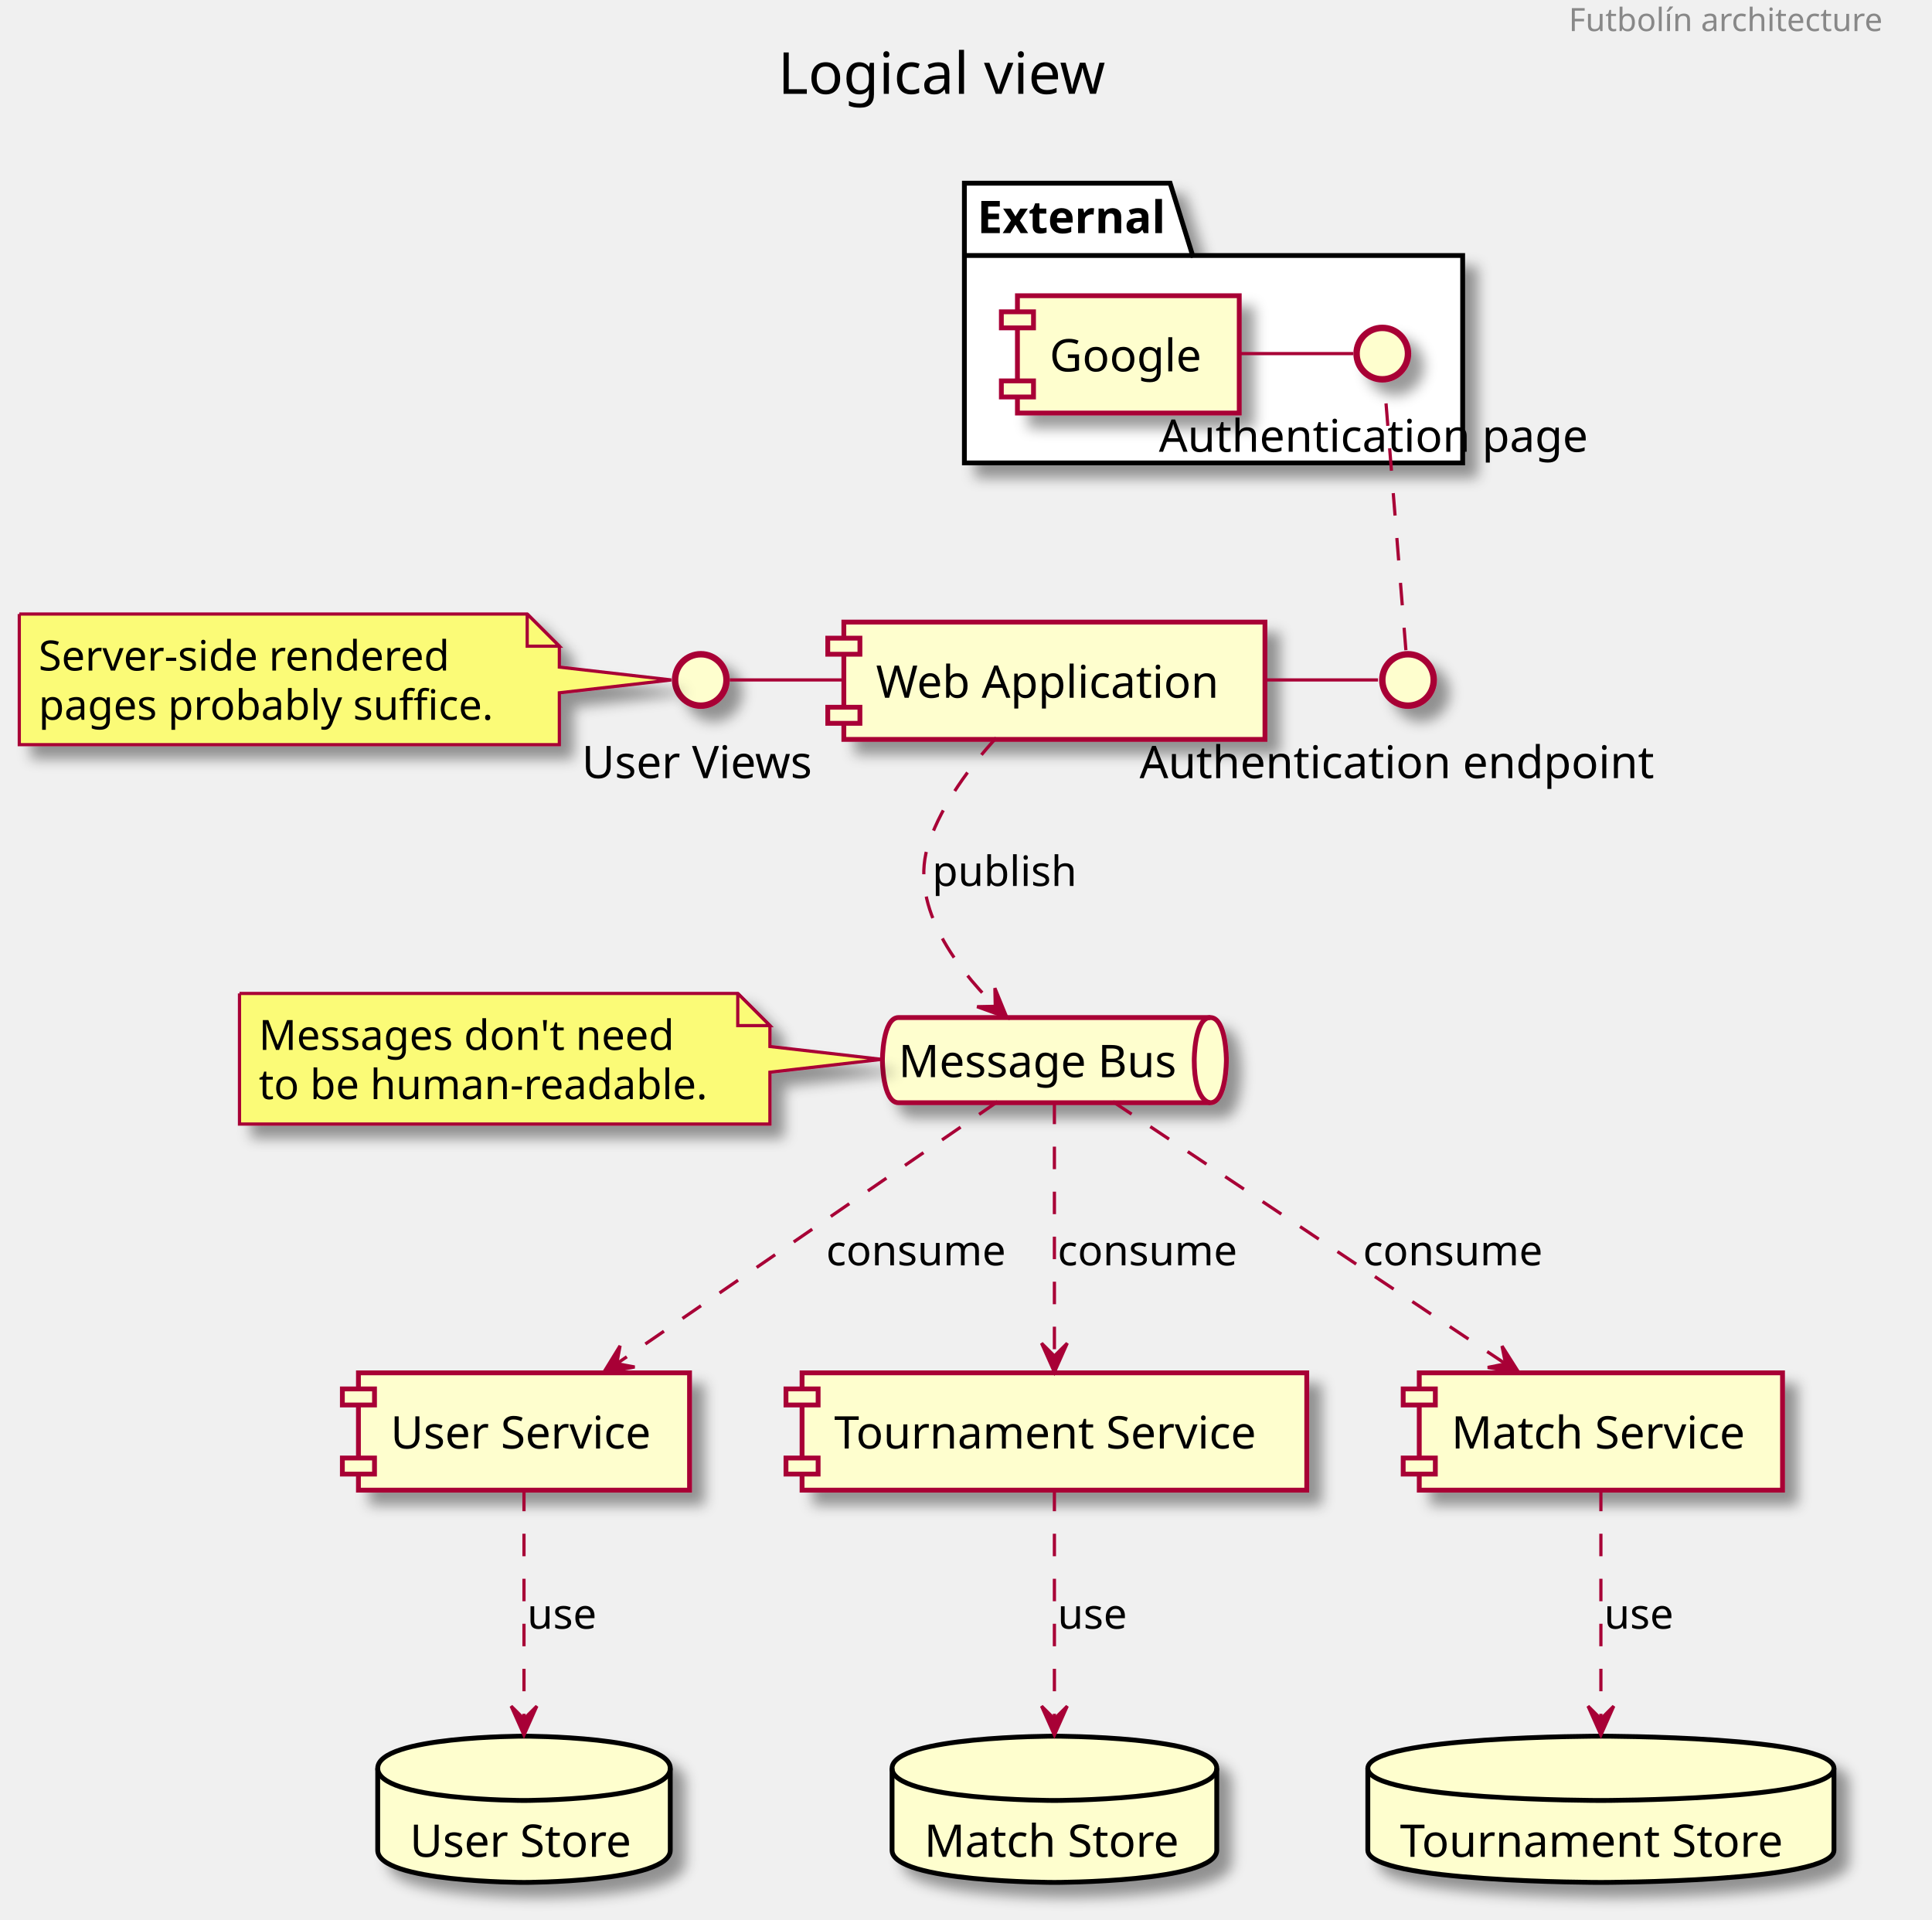
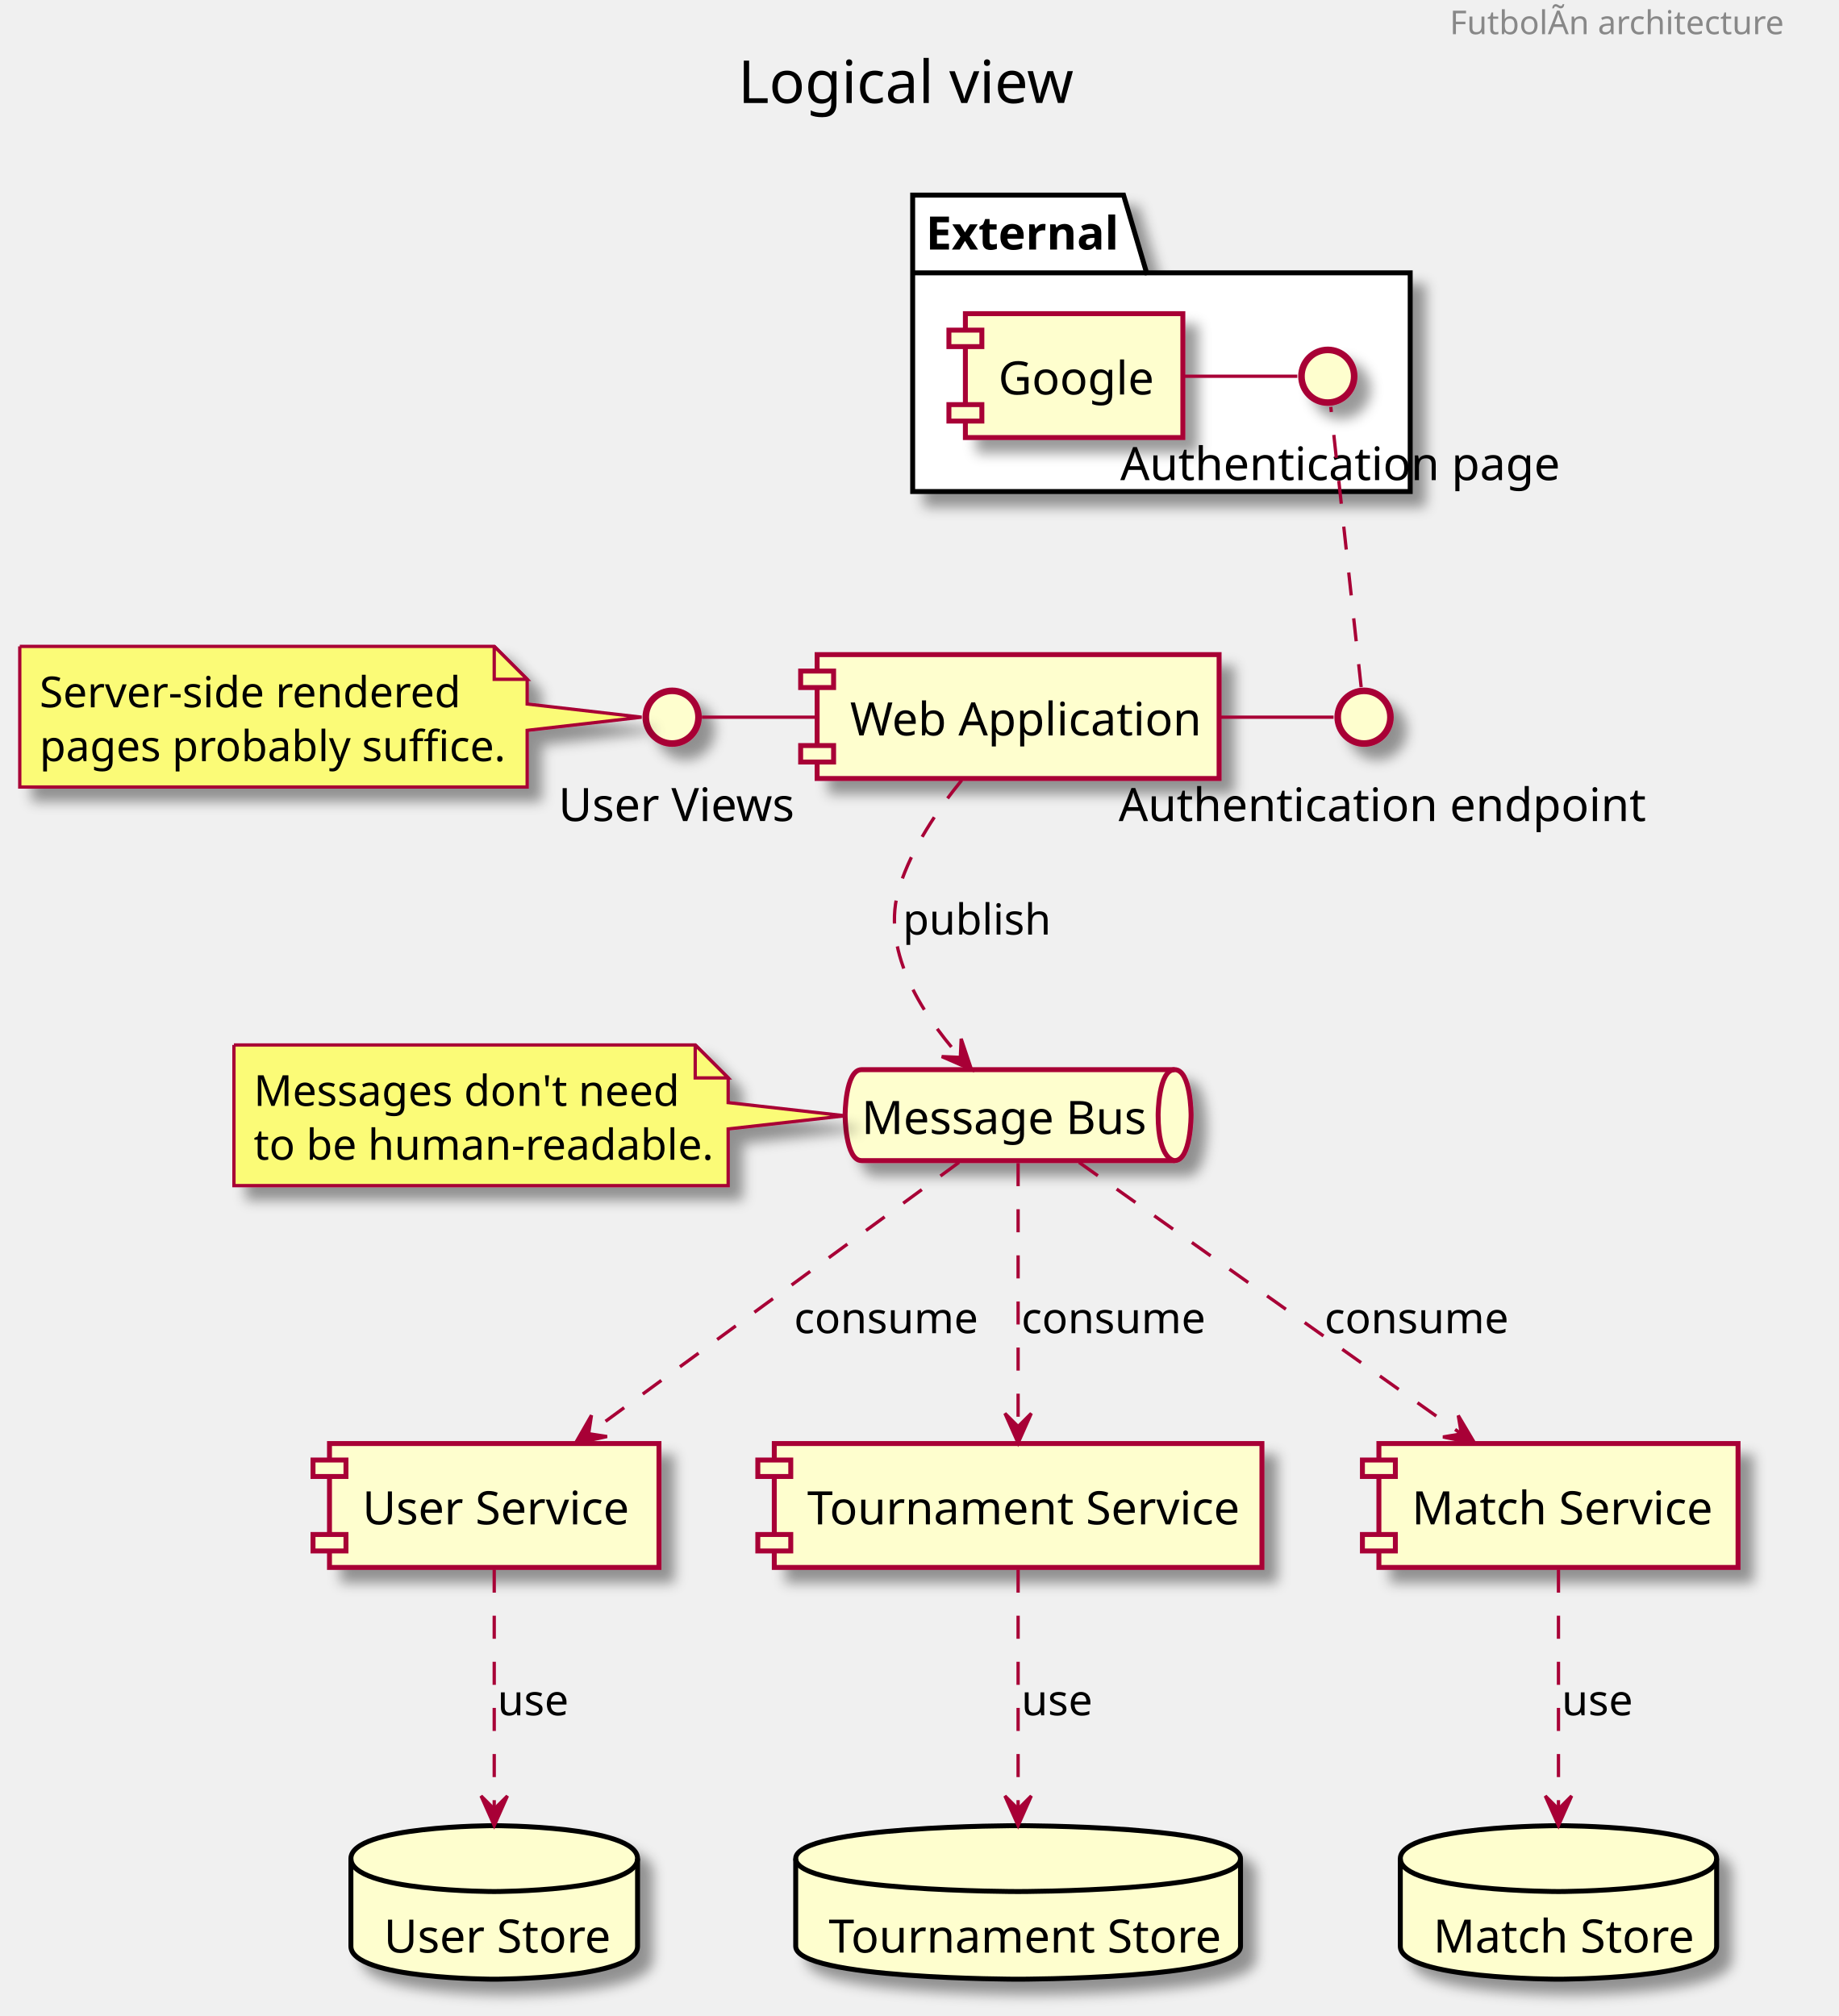
- <svg xmlns="http://www.w3.org/2000/svg" contentScriptType="application/ecmascript" contentStyleType="text/css" height="597px" preserveAspectRatio="none" style="width:601px;height:597px;" version="1.1" viewBox="0 0 601 597" width="601px" zoomAndPan="magnify">
+ <svg xmlns="http://www.w3.org/2000/svg" contentScriptType="application/ecmascript" contentStyleType="text/css" height="612px" preserveAspectRatio="none" style="width:558px;height:612px;" version="1.1" viewBox="0 0 558 612" width="558px" zoomAndPan="magnify">
  <defs>
-     <filter height="300%" id="frrduw00sci6c" width="300%" x="-1" y="-1">
+     <filter height="300%" id="f9i5s6q6udop5" width="300%" x="-1" y="-1">
      <feGaussianBlur result="blurOut" stdDeviation="2.0" />
      <feColorMatrix in="blurOut" result="blurOut2" type="matrix" values="0 0 0 0 0 0 0 0 0 0 0 0 0 0 0 0 0 0 .4 0" />
      <feOffset dx="4.0" dy="4.0" in="blurOut2" result="blurOut3" />
      <feBlend in="SourceGraphic" in2="blurOut3" mode="normal" />
    </filter>
  </defs>
  <g>
-     <text fill="#888888" font-family="sans-serif" font-size="10" lengthAdjust="spacingAndGlyphs" textLength="101" x="488" y="9.668">Futbolín architecture</text>
-     <text fill="#000000" font-family="sans-serif" font-size="18" lengthAdjust="spacingAndGlyphs" textLength="105" x="242" y="29.18">Logical view</text>
-     <polygon fill="#FFFFFF" filter="url(#frrduw00sci6c)" points="300,56.977,364,56.977,371,79.465,455,79.465,455,143.977,300,143.977,300,56.977" style="stroke: #000000; stroke-width: 1.5;" />
-     <line style="stroke: #000000; stroke-width: 1.5;" x1="300" x2="371" y1="79.465" y2="79.465" />
-     <text fill="#000000" font-family="sans-serif" font-size="14" font-weight="bold" lengthAdjust="spacingAndGlyphs" textLength="58" x="304" y="72.512">External</text>
-     <rect fill="#FEFECE" filter="url(#frrduw00sci6c)" height="36.488" style="stroke: #A80036; stroke-width: 1.5;" width="69" x="316.5" y="91.977" />
-     <rect fill="#FEFECE" height="5" style="stroke: #A80036; stroke-width: 1.5;" width="10" x="311.5" y="96.977" />
-     <rect fill="#FEFECE" height="5" style="stroke: #A80036; stroke-width: 1.5;" width="10" x="311.5" y="118.465" />
-     <text fill="#000000" font-family="sans-serif" font-size="14" lengthAdjust="spacingAndGlyphs" textLength="49" x="326.5" y="115.512">Google</text>
-     <ellipse cx="430" cy="109.977" fill="#FEFECE" filter="url(#frrduw00sci6c)" rx="8" ry="8" style="stroke: #A80036; stroke-width: 2.0;" />
-     <text fill="#000000" font-family="sans-serif" font-size="14" lengthAdjust="spacingAndGlyphs" textLength="139" x="360.5" y="140.512">Authentication page</text>
-     <rect fill="#FEFECE" filter="url(#frrduw00sci6c)" height="36.488" style="stroke: #A80036; stroke-width: 1.5;" width="131" x="262.5" y="193.477" />
-     <rect fill="#FEFECE" height="5" style="stroke: #A80036; stroke-width: 1.5;" width="10" x="257.5" y="198.477" />
-     <rect fill="#FEFECE" height="5" style="stroke: #A80036; stroke-width: 1.5;" width="10" x="257.5" y="219.965" />
-     <text fill="#000000" font-family="sans-serif" font-size="14" lengthAdjust="spacingAndGlyphs" textLength="111" x="272.5" y="217.012">Web Application</text>
-     <ellipse cx="438" cy="211.477" fill="#FEFECE" filter="url(#frrduw00sci6c)" rx="8" ry="8" style="stroke: #A80036; stroke-width: 2.0;" />
-     <text fill="#000000" font-family="sans-serif" font-size="14" lengthAdjust="spacingAndGlyphs" textLength="167" x="354.5" y="242.012">Authentication endpoint</text>
-     <ellipse cx="218" cy="211.477" fill="#FEFECE" filter="url(#frrduw00sci6c)" rx="8" ry="8" style="stroke: #A80036; stroke-width: 2.0;" />
-     <text fill="#000000" font-family="sans-serif" font-size="14" lengthAdjust="spacingAndGlyphs" textLength="74" x="181" y="242.012">User Views</text>
-     <path d="M6,190.977 L6,231.598 A0,0 0 0 0 6,231.598 L174,231.598 A0,0 0 0 0 174,231.598 L174,215.477 L208.82,211.477 L174,207.477 L174,200.977 L164,190.977 L6,190.977 A0,0 0 0 0 6,190.977 " fill="#FBFB77" filter="url(#frrduw00sci6c)" style="stroke: #A80036; stroke-width: 1.0;" />
-     <path d="M164,190.977 L164,200.977 L174,200.977 L164,190.977 " fill="#FBFB77" style="stroke: #A80036; stroke-width: 1.0;" />
-     <text fill="#000000" font-family="sans-serif" font-size="13" lengthAdjust="spacingAndGlyphs" textLength="131" x="12" y="208.545">Server-side rendered</text>
-     <text fill="#000000" font-family="sans-serif" font-size="13" lengthAdjust="spacingAndGlyphs" textLength="147" x="12" y="223.856">pages probably suffice.</text>
-     <path d="M279.5,316.477 L376.5,316.477 C381.5,316.477 381.5,329.721 381.5,329.721 C381.5,329.721 381.5,342.965 376.5,342.965 L279.5,342.965 C274.5,342.965 274.5,329.721 274.5,329.721 C274.5,329.721 274.5,316.477 279.5,316.477 " fill="#FEFECE" filter="url(#frrduw00sci6c)" style="stroke: #A80036; stroke-width: 1.5;" />
-     <path d="M376.5,316.477 C371.5,316.477 371.5,329.721 371.5,329.721 C371.5,342.965 376.5,342.965 376.5,342.965 " fill="none" style="stroke: #A80036; stroke-width: 1.5;" />
-     <text fill="#000000" font-family="sans-serif" font-size="14" lengthAdjust="spacingAndGlyphs" textLength="87" x="279.5" y="335.012">Message Bus</text>
-     <path d="M74.5,308.977 L74.5,349.598 A0,0 0 0 0 74.5,349.598 L239.5,349.598 A0,0 0 0 0 239.5,349.598 L239.5,333.477 L274.27,329.477 L239.5,325.477 L239.5,318.977 L229.5,308.977 L74.5,308.977 A0,0 0 0 0 74.5,308.977 " fill="#FBFB77" filter="url(#frrduw00sci6c)" style="stroke: #A80036; stroke-width: 1.0;" />
-     <path d="M229.5,308.977 L229.5,318.977 L239.5,318.977 L229.5,308.977 " fill="#FBFB77" style="stroke: #A80036; stroke-width: 1.0;" />
-     <text fill="#000000" font-family="sans-serif" font-size="13" lengthAdjust="spacingAndGlyphs" textLength="131" x="80.5" y="326.545">Messages don't need</text>
-     <text fill="#000000" font-family="sans-serif" font-size="13" lengthAdjust="spacingAndGlyphs" textLength="144" x="80.5" y="341.856">to be human-readable.</text>
-     <rect fill="#FEFECE" filter="url(#frrduw00sci6c)" height="36.488" style="stroke: #A80036; stroke-width: 1.5;" width="103" x="111.5" y="426.977" />
-     <rect fill="#FEFECE" height="5" style="stroke: #A80036; stroke-width: 1.5;" width="10" x="106.5" y="431.977" />
-     <rect fill="#FEFECE" height="5" style="stroke: #A80036; stroke-width: 1.5;" width="10" x="106.5" y="453.465" />
-     <text fill="#000000" font-family="sans-serif" font-size="14" lengthAdjust="spacingAndGlyphs" textLength="83" x="121.5" y="450.512">User Service</text>
-     <rect fill="#FEFECE" filter="url(#frrduw00sci6c)" height="36.488" style="stroke: #A80036; stroke-width: 1.5;" width="157" x="249.5" y="426.977" />
-     <rect fill="#FEFECE" height="5" style="stroke: #A80036; stroke-width: 1.5;" width="10" x="244.5" y="431.977" />
-     <rect fill="#FEFECE" height="5" style="stroke: #A80036; stroke-width: 1.5;" width="10" x="244.5" y="453.465" />
-     <text fill="#000000" font-family="sans-serif" font-size="14" lengthAdjust="spacingAndGlyphs" textLength="137" x="259.5" y="450.512">Tournament Service</text>
-     <rect fill="#FEFECE" filter="url(#frrduw00sci6c)" height="36.488" style="stroke: #A80036; stroke-width: 1.5;" width="113" x="441.5" y="426.977" />
-     <rect fill="#FEFECE" height="5" style="stroke: #A80036; stroke-width: 1.5;" width="10" x="436.5" y="431.977" />
-     <rect fill="#FEFECE" height="5" style="stroke: #A80036; stroke-width: 1.5;" width="10" x="436.5" y="453.465" />
-     <text fill="#000000" font-family="sans-serif" font-size="14" lengthAdjust="spacingAndGlyphs" textLength="93" x="451.5" y="450.512">Match Service</text>
-     <path d="M117.5,549.977 C117.5,539.977 163,539.977 163,539.977 C163,539.977 208.5,539.977 208.5,549.977 L208.5,575.465 C208.5,585.465 163,585.465 163,585.465 C163,585.465 117.5,585.465 117.5,575.465 L117.5,549.977 " fill="#FEFECE" filter="url(#frrduw00sci6c)" style="stroke: #000000; stroke-width: 1.5;" />
-     <path d="M117.5,549.977 C117.5,559.977 163,559.977 163,559.977 C163,559.977 208.5,559.977 208.5,549.977 " fill="none" style="stroke: #000000; stroke-width: 1.5;" />
-     <text fill="#000000" font-family="sans-serif" font-size="14" lengthAdjust="spacingAndGlyphs" textLength="71" x="127.5" y="577.512">User Store</text>
-     <path d="M425.5,549.977 C425.5,539.977 498,539.977 498,539.977 C498,539.977 570.5,539.977 570.5,549.977 L570.5,575.465 C570.5,585.465 498,585.465 498,585.465 C498,585.465 425.5,585.465 425.5,575.465 L425.5,549.977 " fill="#FEFECE" filter="url(#frrduw00sci6c)" style="stroke: #000000; stroke-width: 1.5;" />
-     <path d="M425.5,549.977 C425.5,559.977 498,559.977 498,559.977 C498,559.977 570.5,559.977 570.5,549.977 " fill="none" style="stroke: #000000; stroke-width: 1.5;" />
-     <text fill="#000000" font-family="sans-serif" font-size="14" lengthAdjust="spacingAndGlyphs" textLength="125" x="435.5" y="577.512">Tournament Store</text>
-     <path d="M277.5,549.977 C277.5,539.977 328,539.977 328,539.977 C328,539.977 378.5,539.977 378.5,549.977 L378.5,575.465 C378.5,585.465 328,585.465 328,585.465 C328,585.465 277.5,585.465 277.5,575.465 L277.5,549.977 " fill="#FEFECE" filter="url(#frrduw00sci6c)" style="stroke: #000000; stroke-width: 1.5;" />
-     <path d="M277.5,549.977 C277.5,559.977 328,559.977 328,559.977 C328,559.977 378.5,559.977 378.5,549.977 " fill="none" style="stroke: #000000; stroke-width: 1.5;" />
-     <text fill="#000000" font-family="sans-serif" font-size="14" lengthAdjust="spacingAndGlyphs" textLength="81" x="287.5" y="577.512">Match Store</text>
-     <path d="M420.97,109.977 C409.17,109.977 397.37,109.977 385.56,109.977 " fill="none" id="authp-google" style="stroke: #A80036; stroke-width: 1.0;" />
-     <path d="M227.02,211.477 C238.73,211.477 250.43,211.477 262.13,211.477 " fill="none" id="views-webapp" style="stroke: #A80036; stroke-width: 1.0;" />
-     <path d="M393.74,211.477 C405.38,211.477 417.02,211.477 428.66,211.477 " fill="none" id="webapp-authep" style="stroke: #A80036; stroke-width: 1.0;" />
-     <path d="M437.34,202.217 C435.83,183.457 432.15,137.777 430.65,119.117 " fill="none" id="authep-authp" style="stroke: #A80036; stroke-width: 1.0; stroke-dasharray: 7.0,7.0;" />
-     <path d="M309.91,229.487 C301.84,238.307 293.23,249.777 289,261.977 C282.51,280.707 296.58,300.017 309.59,312.967 " fill="none" id="webapp-&gt;bus" style="stroke: #A80036; stroke-width: 1.0; stroke-dasharray: 7.0,7.0;" />
-     <polygon fill="#A80036" points="313.21,316.447,309.489,307.328,309.604,312.983,303.948,313.098,313.21,316.447" style="stroke: #A80036; stroke-width: 1.0;" />
-     <text fill="#000000" font-family="sans-serif" font-size="13" lengthAdjust="spacingAndGlyphs" textLength="47" x="290" y="275.545">publish</text>
-     <path d="M310.34,342.627 C282.1,362.057 226.46,400.327 192.22,423.877 " fill="none" id="bus-&gt;usersrv" style="stroke: #A80036; stroke-width: 1.0; stroke-dasharray: 7.0,7.0;" />
-     <polygon fill="#A80036" points="187.74,426.957,197.423,425.154,191.86,424.124,192.89,418.562,187.74,426.957" style="stroke: #A80036; stroke-width: 1.0;" />
-     <text fill="#000000" font-family="sans-serif" font-size="13" lengthAdjust="spacingAndGlyphs" textLength="57" x="257" y="393.545">consume</text>
-     <path d="M163,463.017 C163,481.837 163,512.407 163,534.487 " fill="none" id="usersrv-&gt;userdb" style="stroke: #A80036; stroke-width: 1.0; stroke-dasharray: 7.0,7.0;" />
-     <polygon fill="#A80036" points="163,539.627,167,530.627,163,534.627,159,530.627,163,539.627" style="stroke: #A80036; stroke-width: 1.0;" />
-     <text fill="#000000" font-family="sans-serif" font-size="13" lengthAdjust="spacingAndGlyphs" textLength="22" x="164" y="506.545">use</text>
-     <path d="M346.19,342.627 C375.41,362.127 433.09,400.637 468.33,424.167 " fill="none" id="bus-&gt;matchsrv" style="stroke: #A80036; stroke-width: 1.0; stroke-dasharray: 7.0,7.0;" />
-     <polygon fill="#A80036" points="472.51,426.957,467.24,418.636,468.35,424.183,462.803,425.293,472.51,426.957" style="stroke: #A80036; stroke-width: 1.0;" />
-     <text fill="#000000" font-family="sans-serif" font-size="13" lengthAdjust="spacingAndGlyphs" textLength="57" x="424" y="393.545">consume</text>
-     <path d="M498,463.017 C498,481.837 498,512.407 498,534.487 " fill="none" id="matchsrv-&gt;matchdb" style="stroke: #A80036; stroke-width: 1.0; stroke-dasharray: 7.0,7.0;" />
-     <polygon fill="#A80036" points="498,539.627,502,530.627,498,534.627,494,530.627,498,539.627" style="stroke: #A80036; stroke-width: 1.0;" />
-     <text fill="#000000" font-family="sans-serif" font-size="13" lengthAdjust="spacingAndGlyphs" textLength="22" x="499" y="506.545">use</text>
-     <path d="M328,342.627 C328,361.447 328,397.947 328,421.627 " fill="none" id="bus-&gt;tournamentsrv" style="stroke: #A80036; stroke-width: 1.0; stroke-dasharray: 7.0,7.0;" />
-     <polygon fill="#A80036" points="328,426.757,332,417.757,328,421.757,324,417.757,328,426.757" style="stroke: #A80036; stroke-width: 1.0;" />
-     <text fill="#000000" font-family="sans-serif" font-size="13" lengthAdjust="spacingAndGlyphs" textLength="57" x="329" y="393.545">consume</text>
-     <path d="M328,463.017 C328,481.837 328,512.407 328,534.487 " fill="none" id="tournamentsrv-&gt;tournamentdb" style="stroke: #A80036; stroke-width: 1.0; stroke-dasharray: 7.0,7.0;" />
-     <polygon fill="#A80036" points="328,539.627,332,530.627,328,534.627,324,530.627,328,539.627" style="stroke: #A80036; stroke-width: 1.0;" />
-     <text fill="#000000" font-family="sans-serif" font-size="13" lengthAdjust="spacingAndGlyphs" textLength="22" x="329" y="506.545">use</text>
+     <text fill="#888888" font-family="sans-serif" font-size="10" lengthAdjust="spacingAndGlyphs" textLength="106" x="440" y="10.381">FutbolÃ­n architecture</text>
+     <text fill="#000000" font-family="sans-serif" font-size="18" lengthAdjust="spacingAndGlyphs" textLength="98" x="224" y="31.264">Logical view</text>
+     <polygon fill="#FFFFFF" filter="url(#f9i5s6q6udop5)" points="277,59.219,341,59.219,348,82.828,428,82.828,428,149.219,277,149.219,277,59.219" style="stroke: #000000; stroke-width: 1.5;" />
+     <line style="stroke: #000000; stroke-width: 1.5;" x1="277" x2="348" y1="82.828" y2="82.828" />
+     <text fill="#000000" font-family="sans-serif" font-size="14" font-weight="bold" lengthAdjust="spacingAndGlyphs" textLength="58" x="281" y="75.752">External</text>
+     <rect fill="#FEFECE" filter="url(#f9i5s6q6udop5)" height="37.609" style="stroke: #A80036; stroke-width: 1.5;" width="66" x="293" y="95.219" />
+     <rect fill="#FEFECE" height="5" style="stroke: #A80036; stroke-width: 1.5;" width="10" x="288" y="100.219" />
+     <rect fill="#FEFECE" height="5" style="stroke: #A80036; stroke-width: 1.5;" width="10" x="288" y="122.828" />
+     <text fill="#000000" font-family="sans-serif" font-size="14" lengthAdjust="spacingAndGlyphs" textLength="46" x="303" y="119.752">Google</text>
+     <ellipse cx="403" cy="114.219" fill="#FEFECE" filter="url(#f9i5s6q6udop5)" rx="8" ry="8" style="stroke: #A80036; stroke-width: 2.0;" />
+     <text fill="#000000" font-family="sans-serif" font-size="14" lengthAdjust="spacingAndGlyphs" textLength="126" x="340" y="145.752">Authentication page</text>
+     <rect fill="#FEFECE" filter="url(#f9i5s6q6udop5)" height="37.609" style="stroke: #A80036; stroke-width: 1.5;" width="122" x="248" y="198.719" />
+     <rect fill="#FEFECE" height="5" style="stroke: #A80036; stroke-width: 1.5;" width="10" x="243" y="203.719" />
+     <rect fill="#FEFECE" height="5" style="stroke: #A80036; stroke-width: 1.5;" width="10" x="243" y="226.328" />
+     <text fill="#000000" font-family="sans-serif" font-size="14" lengthAdjust="spacingAndGlyphs" textLength="102" x="258" y="223.252">Web Application</text>
+     <ellipse cx="414" cy="217.719" fill="#FEFECE" filter="url(#f9i5s6q6udop5)" rx="8" ry="8" style="stroke: #A80036; stroke-width: 2.0;" />
+     <text fill="#000000" font-family="sans-serif" font-size="14" lengthAdjust="spacingAndGlyphs" textLength="149" x="339.5" y="249.252">Authentication endpoint</text>
+     <ellipse cx="204" cy="217.719" fill="#FEFECE" filter="url(#f9i5s6q6udop5)" rx="8" ry="8" style="stroke: #A80036; stroke-width: 2.0;" />
+     <text fill="#000000" font-family="sans-serif" font-size="14" lengthAdjust="spacingAndGlyphs" textLength="69" x="169.5" y="249.252">User Views</text>
+     <path d="M6,196.219 L6,238.922 A0,0 0 0 0 6,238.922 L160,238.922 A0,0 0 0 0 160,238.922 L160,221.719 L194.728,217.719 L160,213.719 L160,206.219 L150,196.219 L6,196.219 A0,0 0 0 0 6,196.219 " fill="#FBFB77" filter="url(#f9i5s6q6udop5)" style="stroke: #A80036; stroke-width: 1.0;" />
+     <path d="M150,196.219 L150,206.219 L160,206.219 L150,196.219 " fill="#FBFB77" style="stroke: #A80036; stroke-width: 1.0;" />
+     <text fill="#000000" font-family="sans-serif" font-size="13" lengthAdjust="spacingAndGlyphs" textLength="118" x="12" y="214.714">Server-side rendered</text>
+     <text fill="#000000" font-family="sans-serif" font-size="13" lengthAdjust="spacingAndGlyphs" textLength="133" x="12" y="231.065">pages probably suffice.</text>
+     <path d="M261.5,324.719 L356.5,324.719 C361.5,324.719 361.5,338.523 361.5,338.523 C361.5,338.523 361.5,352.328 356.5,352.328 L261.5,352.328 C256.5,352.328 256.5,338.523 256.5,338.523 C256.5,338.523 256.5,324.719 261.5,324.719 " fill="#FEFECE" filter="url(#f9i5s6q6udop5)" style="stroke: #A80036; stroke-width: 1.5;" />
+     <path d="M356.5,324.719 C351.5,324.719 351.5,338.523 351.5,338.523 C351.5,352.328 356.5,352.328 356.5,352.328 " fill="none" style="stroke: #A80036; stroke-width: 1.5;" />
+     <text fill="#000000" font-family="sans-serif" font-size="14" lengthAdjust="spacingAndGlyphs" textLength="85" x="261.5" y="344.252">Message Bus</text>
+     <path d="M71,317.219 L71,359.922 A0,0 0 0 0 71,359.922 L221,359.922 A0,0 0 0 0 221,359.922 L221,342.719 L256.486,338.719 L221,334.719 L221,327.219 L211,317.219 L71,317.219 A0,0 0 0 0 71,317.219 " fill="#FBFB77" filter="url(#f9i5s6q6udop5)" style="stroke: #A80036; stroke-width: 1.0;" />
+     <path d="M211,317.219 L211,327.219 L221,327.219 L211,317.219 " fill="#FBFB77" style="stroke: #A80036; stroke-width: 1.0;" />
+     <text fill="#000000" font-family="sans-serif" font-size="13" lengthAdjust="spacingAndGlyphs" textLength="123" x="77" y="335.714">Messages don't need</text>
+     <text fill="#000000" font-family="sans-serif" font-size="13" lengthAdjust="spacingAndGlyphs" textLength="129" x="77" y="352.065">to be human-readable.</text>
+     <rect fill="#FEFECE" filter="url(#f9i5s6q6udop5)" height="37.609" style="stroke: #A80036; stroke-width: 1.5;" width="100" x="100" y="438.219" />
+     <rect fill="#FEFECE" height="5" style="stroke: #A80036; stroke-width: 1.5;" width="10" x="95" y="443.219" />
+     <rect fill="#FEFECE" height="5" style="stroke: #A80036; stroke-width: 1.5;" width="10" x="95" y="465.828" />
+     <text fill="#000000" font-family="sans-serif" font-size="14" lengthAdjust="spacingAndGlyphs" textLength="80" x="110" y="462.752">User Service</text>
+     <rect fill="#FEFECE" filter="url(#f9i5s6q6udop5)" height="37.609" style="stroke: #A80036; stroke-width: 1.5;" width="148" x="235" y="438.219" />
+     <rect fill="#FEFECE" height="5" style="stroke: #A80036; stroke-width: 1.5;" width="10" x="230" y="443.219" />
+     <rect fill="#FEFECE" height="5" style="stroke: #A80036; stroke-width: 1.5;" width="10" x="230" y="465.828" />
+     <text fill="#000000" font-family="sans-serif" font-size="14" lengthAdjust="spacingAndGlyphs" textLength="128" x="245" y="462.752">Tournament Service</text>
+     <rect fill="#FEFECE" filter="url(#f9i5s6q6udop5)" height="37.609" style="stroke: #A80036; stroke-width: 1.5;" width="109" x="418.5" y="438.219" />
+     <rect fill="#FEFECE" height="5" style="stroke: #A80036; stroke-width: 1.5;" width="10" x="413.5" y="443.219" />
+     <rect fill="#FEFECE" height="5" style="stroke: #A80036; stroke-width: 1.5;" width="10" x="413.5" y="465.828" />
+     <text fill="#000000" font-family="sans-serif" font-size="14" lengthAdjust="spacingAndGlyphs" textLength="89" x="428.5" y="462.752">Match Service</text>
+     <path d="M106.5,564.219 C106.5,554.219 150,554.219 150,554.219 C150,554.219 193.5,554.219 193.5,564.219 L193.5,590.828 C193.5,600.828 150,600.828 150,600.828 C150,600.828 106.5,600.828 106.5,590.828 L106.5,564.219 " fill="#FEFECE" filter="url(#f9i5s6q6udop5)" style="stroke: #000000; stroke-width: 1.5;" />
+     <path d="M106.5,564.219 C106.5,574.219 150,574.219 150,574.219 C150,574.219 193.5,574.219 193.5,564.219 " fill="none" style="stroke: #000000; stroke-width: 1.5;" />
+     <text fill="#000000" font-family="sans-serif" font-size="14" lengthAdjust="spacingAndGlyphs" textLength="67" x="116.5" y="592.752">User Store</text>
+     <path d="M241.5,564.219 C241.5,554.219 309,554.219 309,554.219 C309,554.219 376.5,554.219 376.5,564.219 L376.5,590.828 C376.5,600.828 309,600.828 309,600.828 C309,600.828 241.5,600.828 241.5,590.828 L241.5,564.219 " fill="#FEFECE" filter="url(#f9i5s6q6udop5)" style="stroke: #000000; stroke-width: 1.5;" />
+     <path d="M241.5,564.219 C241.5,574.219 309,574.219 309,574.219 C309,574.219 376.5,574.219 376.5,564.219 " fill="none" style="stroke: #000000; stroke-width: 1.5;" />
+     <text fill="#000000" font-family="sans-serif" font-size="14" lengthAdjust="spacingAndGlyphs" textLength="115" x="251.5" y="592.752">Tournament Store</text>
+     <path d="M425,564.219 C425,554.219 473,554.219 473,554.219 C473,554.219 521,554.219 521,564.219 L521,590.828 C521,600.828 473,600.828 473,600.828 C473,600.828 425,600.828 425,590.828 L425,564.219 " fill="#FEFECE" filter="url(#f9i5s6q6udop5)" style="stroke: #000000; stroke-width: 1.5;" />
+     <path d="M425,564.219 C425,574.219 473,574.219 473,574.219 C473,574.219 521,574.219 521,564.219 " fill="none" style="stroke: #000000; stroke-width: 1.5;" />
+     <text fill="#000000" font-family="sans-serif" font-size="14" lengthAdjust="spacingAndGlyphs" textLength="76" x="435" y="592.752">Match Store</text>
+     <path d="M393.737,114.219 C382.187,114.219 370.636,114.219 359.086,114.219 " fill="none" id="authp-google" style="stroke: #A80036; stroke-width: 1.0;" />
+     <path d="M213.023,217.719 C224.646,217.719 236.268,217.719 247.89,217.719 " fill="none" id="views-webapp" style="stroke: #A80036; stroke-width: 1.0;" />
+     <path d="M370.113,217.719 C381.656,217.719 393.2,217.719 404.743,217.719 " fill="none" id="webapp-authep" style="stroke: #A80036; stroke-width: 1.0;" />
+     <path d="M413.118,208.582 C411.063,189.619 405.973,142.653 403.9,123.525 " fill="none" id="authep-authp" style="stroke: #A80036; stroke-width: 1.0; stroke-dasharray: 7.0,7.0;" />
+     <path d="M291.891,236.836 C284.554,245.839 276.806,257.323 273,269.219 C267.064,287.773 279.402,307.285 291.217,320.717 " fill="none" id="webapp-&gt;bus" style="stroke: #A80036; stroke-width: 1.0; stroke-dasharray: 7.0,7.0;" />
+     <polygon fill="#A80036" points="294.846,324.682,291.721,315.342,291.47,320.993,285.819,320.743,294.846,324.682" style="stroke: #A80036; stroke-width: 1.0;" />
+     <text fill="#000000" font-family="sans-serif" font-size="13" lengthAdjust="spacingAndGlyphs" textLength="41" x="274" y="283.714">publish</text>
+     <path d="M291.07,352.857 C263.788,372.846 211.581,411.099 178.898,435.045 " fill="none" id="bus-&gt;usersrv" style="stroke: #A80036; stroke-width: 1.0; stroke-dasharray: 7.0,7.0;" />
+     <polygon fill="#A80036" points="174.618,438.181,184.242,436.088,178.651,435.226,179.514,429.635,174.618,438.181" style="stroke: #A80036; stroke-width: 1.0;" />
+     <text fill="#000000" font-family="sans-serif" font-size="13" lengthAdjust="spacingAndGlyphs" textLength="53" x="241" y="404.714">consume</text>
+     <path d="M150,476.475 C150,495.828 150,526.627 150,548.983 " fill="none" id="usersrv-&gt;userdb" style="stroke: #A80036; stroke-width: 1.0; stroke-dasharray: 7.0,7.0;" />
+     <polygon fill="#A80036" points="150,554.187,154,545.187,150,549.187,146,545.187,150,554.187" style="stroke: #A80036; stroke-width: 1.0;" />
+     <text fill="#000000" font-family="sans-serif" font-size="13" lengthAdjust="spacingAndGlyphs" textLength="21" x="151" y="520.714">use</text>
+     <path d="M327.494,352.857 C355.634,372.846 409.483,411.099 443.193,435.045 " fill="none" id="bus-&gt;matchsrv" style="stroke: #A80036; stroke-width: 1.0; stroke-dasharray: 7.0,7.0;" />
+     <polygon fill="#A80036" points="447.608,438.181,442.588,429.707,443.532,435.285,437.954,436.229,447.608,438.181" style="stroke: #A80036; stroke-width: 1.0;" />
+     <text fill="#000000" font-family="sans-serif" font-size="13" lengthAdjust="spacingAndGlyphs" textLength="53" x="402" y="404.714">consume</text>
+     <path d="M473,476.475 C473,495.828 473,526.627 473,548.983 " fill="none" id="matchsrv-&gt;matchdb" style="stroke: #A80036; stroke-width: 1.0; stroke-dasharray: 7.0,7.0;" />
+     <polygon fill="#A80036" points="473,554.187,477,545.187,473,549.187,469,545.187,473,554.187" style="stroke: #A80036; stroke-width: 1.0;" />
+     <text fill="#000000" font-family="sans-serif" font-size="13" lengthAdjust="spacingAndGlyphs" textLength="21" x="474" y="520.714">use</text>
+     <path d="M309,353.083 C309,372.531 309,408.916 309,432.855 " fill="none" id="bus-&gt;tournamentsrv" style="stroke: #A80036; stroke-width: 1.0; stroke-dasharray: 7.0,7.0;" />
+     <polygon fill="#A80036" points="309,438.06,313,429.06,309,433.06,305,429.06,309,438.06" style="stroke: #A80036; stroke-width: 1.0;" />
+     <text fill="#000000" font-family="sans-serif" font-size="13" lengthAdjust="spacingAndGlyphs" textLength="53" x="310" y="404.714">consume</text>
+     <path d="M309,476.475 C309,495.828 309,526.627 309,548.983 " fill="none" id="tournamentsrv-&gt;tournamentdb" style="stroke: #A80036; stroke-width: 1.0; stroke-dasharray: 7.0,7.0;" />
+     <polygon fill="#A80036" points="309,554.187,313,545.187,309,549.187,305,545.187,309,554.187" style="stroke: #A80036; stroke-width: 1.0;" />
+     <text fill="#000000" font-family="sans-serif" font-size="13" lengthAdjust="spacingAndGlyphs" textLength="21" x="310" y="520.714">use</text>
  </g>
</svg>
